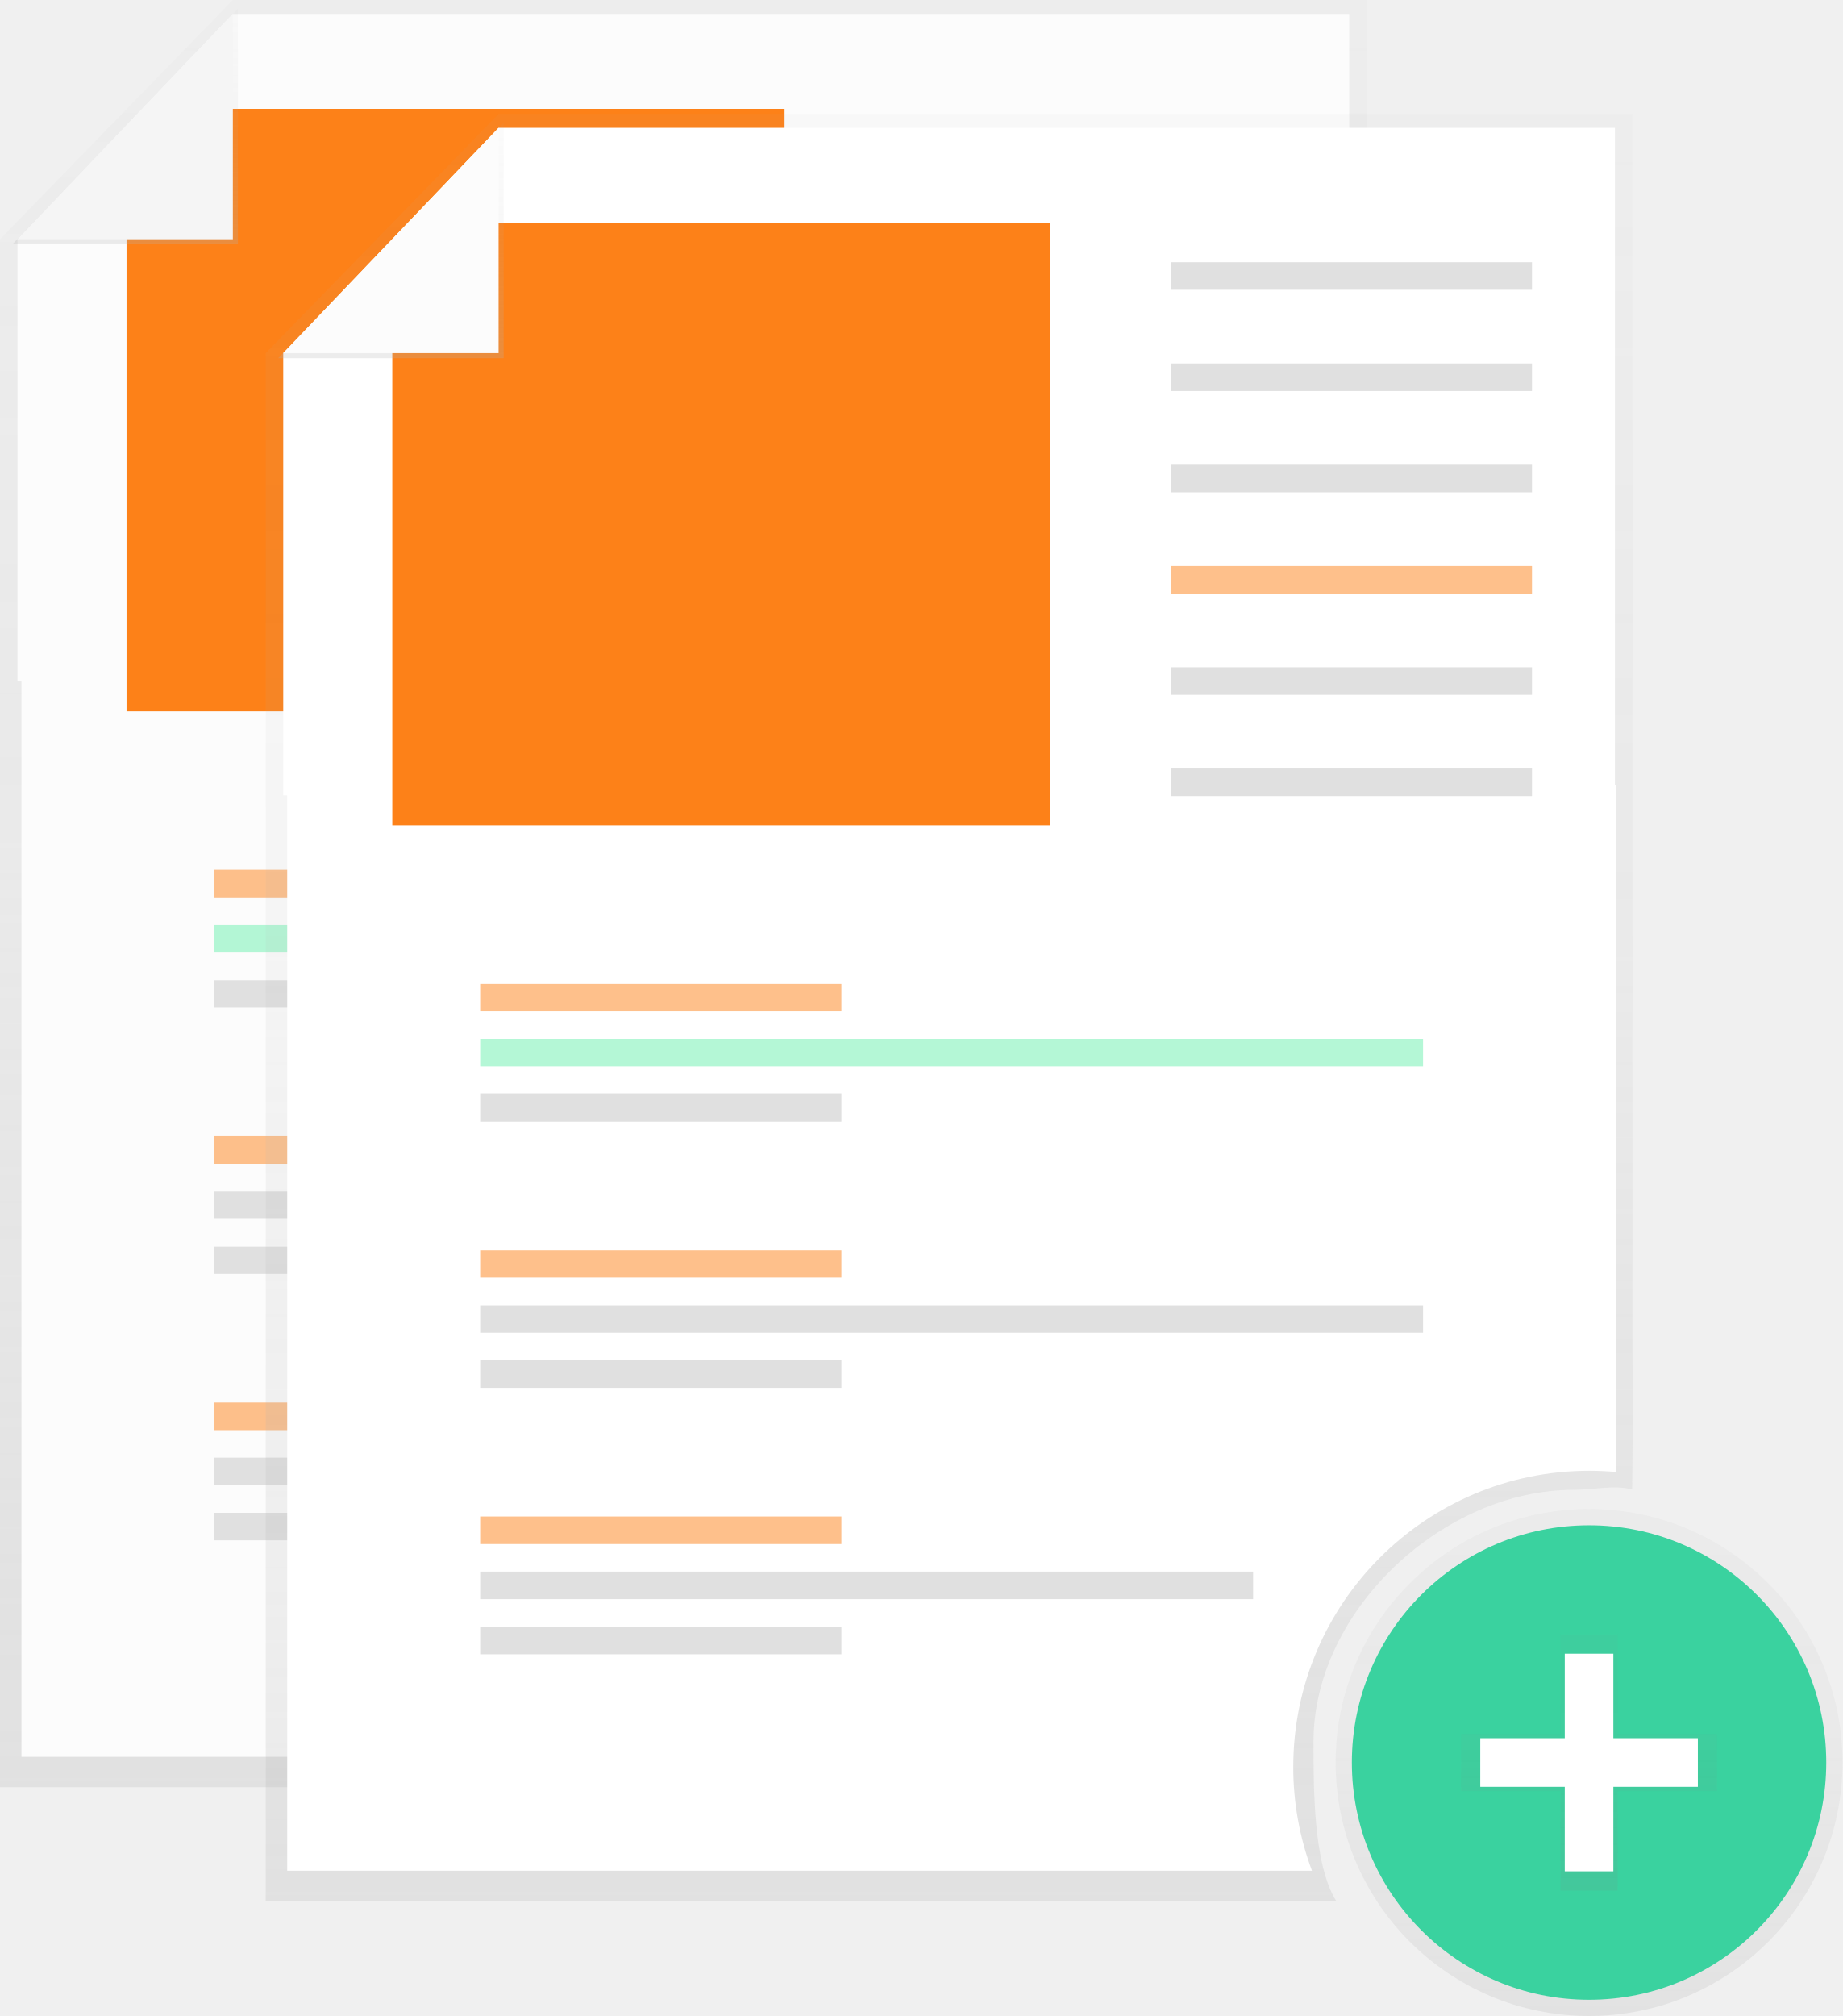
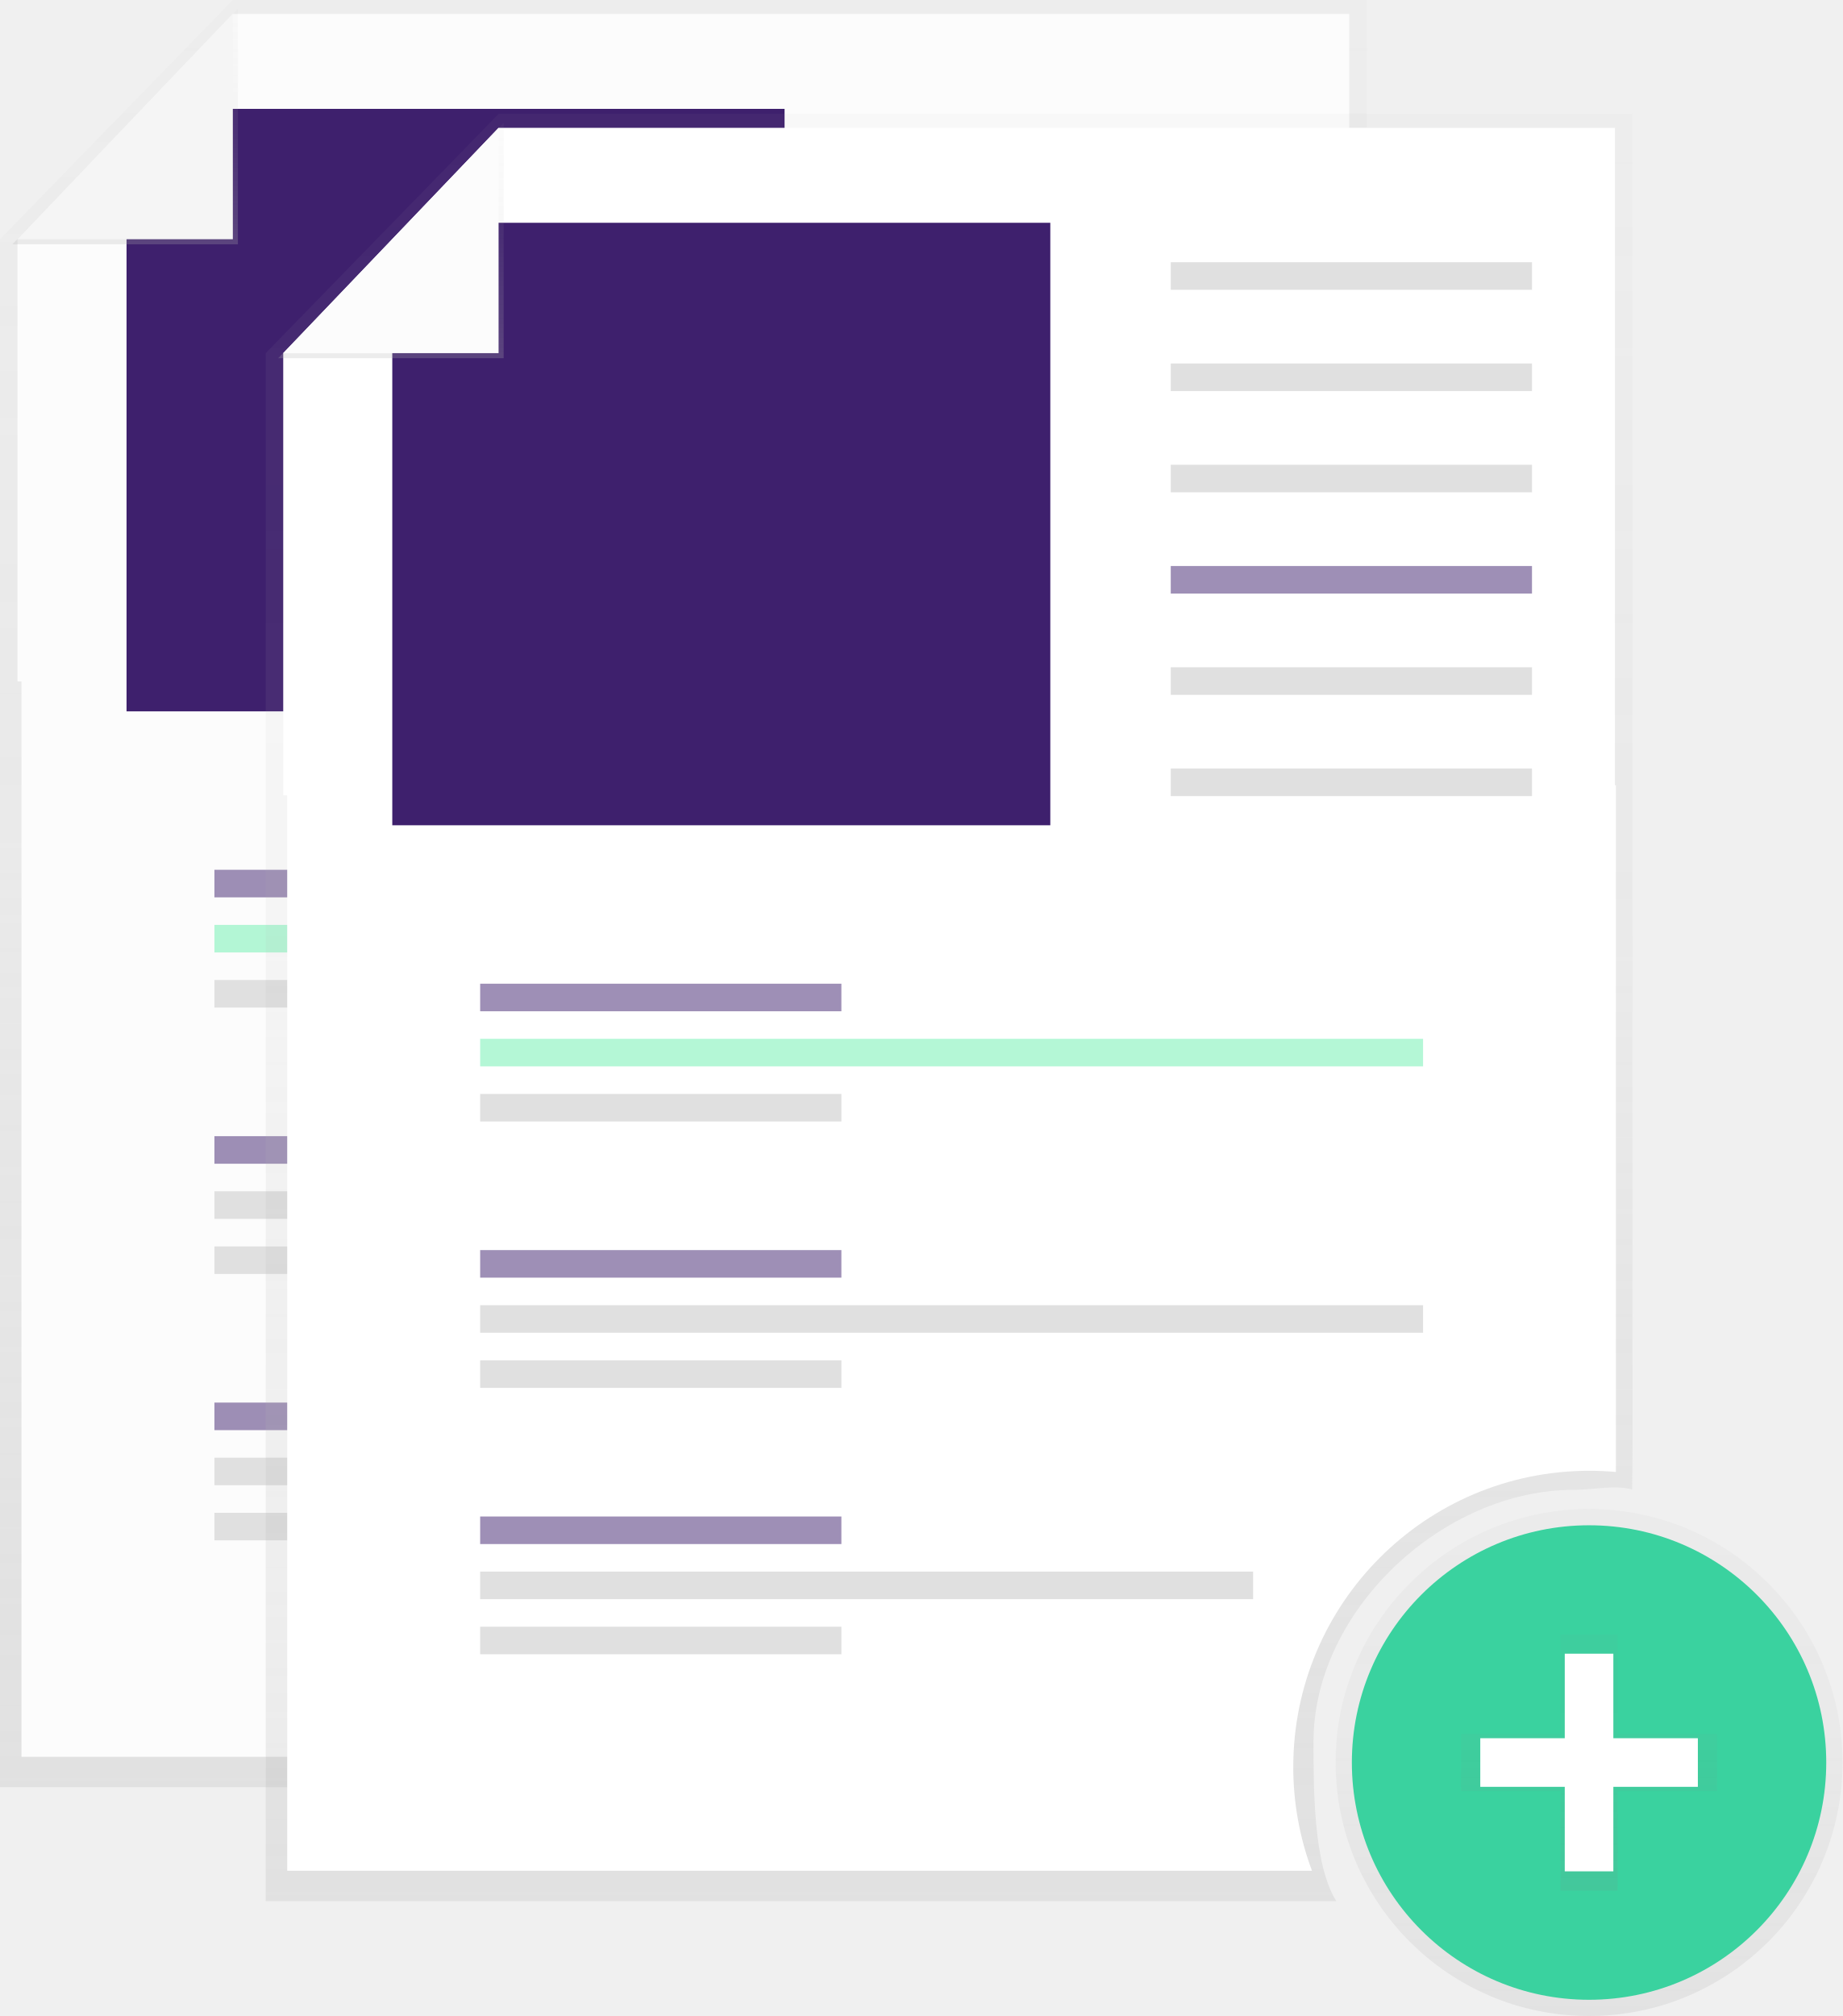
<svg xmlns="http://www.w3.org/2000/svg" xmlns:xlink="http://www.w3.org/1999/xlink" id="72abf1fc-af5c-4a12-adab-83afeedac95e" data-name="Layer 1" width="728" height="796.38" viewBox="0 0 728 796.38">
  <defs>
    <linearGradient id="44dab5fe-2df9-47ba-adb2-140775afca0e" x1="506" y1="757.81" x2="506" y2="51.81" gradientUnits="userSpaceOnUse">
      <stop offset="0" stop-color="#b3b3b3" stop-opacity="0.25" />
      <stop offset="0.54" stop-color="#b3b3b3" stop-opacity="0.1" />
      <stop offset="1" stop-color="#b3b3b3" stop-opacity="0.05" />
    </linearGradient>
    <linearGradient id="b071ddd1-33a6-4512-b8b6-1cee124e019a" x1="49.46" y1="96.5" x2="49.46" y2="3.5" xlink:href="#44dab5fe-2df9-47ba-adb2-140775afca0e" />
    <linearGradient id="d200849e-56d5-45c5-85eb-e9070e3330a6" x1="627.87" y1="796.38" x2="627.87" y2="596.12" gradientUnits="userSpaceOnUse">
      <stop offset="0" stop-color="gray" stop-opacity="0.25" />
      <stop offset="0.54" stop-color="gray" stop-opacity="0.12" />
      <stop offset="1" stop-color="gray" stop-opacity="0.1" />
    </linearGradient>
    <linearGradient id="39846f9a-c4dd-4a41-91c8-743bb7d77e65" x1="627.87" y1="746.82" x2="627.87" y2="645.68" xlink:href="#d200849e-56d5-45c5-85eb-e9070e3330a6" />
    <linearGradient id="af8f0828-33b7-4bd6-b50f-ae3d37501acf" x1="611" y1="802.81" x2="611" y2="96.81" xlink:href="#44dab5fe-2df9-47ba-adb2-140775afca0e" />
    <linearGradient id="152252ce-949a-4e00-886c-6a46b2444b40" x1="154.46" y1="141.5" x2="154.46" y2="48.5" xlink:href="#44dab5fe-2df9-47ba-adb2-140775afca0e" />
  </defs>
  <path d="M650,694.81c0-51.76,51.11-99.48,102.87-99.48,7.93,0,15.62-2,23-.16.1-2.26.16-15.54.16-17.82V51.81H328l-92,94.5v611.5H659C649.9,743.37,650,713.15,650,694.81Z" transform="translate(-236 -51.81)" fill="url(#44dab5fe-2df9-47ba-adb2-140775afca0e)" />
  <path d="M642,704.81a117,117,0,0,1,117-117c3.53,0,7,.17,10.48.47V317h-525V745.81H649.39A116.74,116.74,0,0,1,642,704.81Z" transform="translate(-236 -51.81)" fill="#fcfcfc" />
  <polygon points="533.09 269.19 6.91 269.19 6.91 94.5 92 5.5 533.09 5.5 533.09 269.19" fill="#fcfcfc" />
  <rect x="357.59" y="58.59" width="142.73" height="10.89" fill="#e0e0e0" />
  <rect x="357.59" y="98.59" width="142.73" height="10.89" fill="#e0e0e0" />
  <rect x="357.59" y="138.59" width="142.73" height="10.89" fill="#e0e0e0" />
-   <rect x="357.59" y="178.59" width="142.73" height="10.89" fill="#fd8118" opacity="0.5" />
+   <rect x="357.59" y="178.59" width="142.73" height="10.89" fill="#3e206d" opacity="0.5" />
  <rect x="357.59" y="218.59" width="142.73" height="10.89" fill="#e0e0e0" />
  <rect x="357.59" y="258.59" width="142.73" height="10.89" fill="#e0e0e0" />
-   <rect x="84.72" y="343.59" width="142.73" height="10.89" fill="#fd8118" opacity="0.5" />
+   <rect x="84.72" y="343.59" width="142.73" height="10.89" fill="#3e206d" opacity="0.5" />
  <rect x="84.72" y="387.13" width="142.73" height="10.89" fill="#e0e0e0" />
  <rect x="84.72" y="365.36" width="372.56" height="10.89" fill="#69f0ae" opacity="0.5" />
-   <rect x="84.72" y="448.82" width="142.73" height="10.89" fill="#fd8118" opacity="0.5" />
+   <rect x="84.72" y="448.82" width="142.73" height="10.89" fill="#3e206d" opacity="0.5" />
  <rect x="84.72" y="492.37" width="142.73" height="10.89" fill="#e0e0e0" />
  <rect x="84.72" y="470.59" width="372.56" height="10.89" fill="#e0e0e0" />
-   <rect x="84.72" y="554.06" width="142.73" height="10.89" fill="#fd8118" opacity="0.5" />
+   <rect x="84.72" y="554.06" width="142.73" height="10.89" fill="#3e206d" opacity="0.5" />
  <rect x="84.72" y="597.6" width="142.73" height="10.89" fill="#e0e0e0" />
  <rect x="84.72" y="575.83" width="305.41" height="10.89" fill="#e0e0e0" />
-   <polygon points="310 281 50 281 50 54 59 43 79.75 43 310 43 310 281" fill="#fd8118" />
+   <polygon points="310 281 50 281 50 54 59 43 79.75 43 310 43 310 281" fill="#3e206d" />
  <polygon points="4.91 96.5 94 96.5 94 3.5 4.91 96.5" fill="url(#b071ddd1-33a6-4512-b8b6-1cee124e019a)" />
  <polygon points="6.91 94.5 92 94.5 92 5.5 6.91 94.5" fill="#f5f5f5" />
  <g opacity="0.5">
    <circle cx="627.87" cy="696.25" r="100.13" fill="url(#d200849e-56d5-45c5-85eb-e9070e3330a6)" />
  </g>
  <circle cx="627.87" cy="696.25" r="93.72" fill="#3ad29f" />
  <g opacity="0.5">
    <polygon points="678.44 684.95 639.16 684.95 639.16 645.68 616.58 645.68 616.58 684.95 577.3 684.95 577.3 707.54 616.58 707.54 616.58 746.82 639.16 746.82 639.16 707.54 678.44 707.54 678.44 684.95" fill="url(#39846f9a-c4dd-4a41-91c8-743bb7d77e65)" />
  </g>
  <rect x="618.27" y="653.26" width="19.2" height="85.97" fill="#fff" />
  <rect x="854.27" y="705.07" width="19.2" height="85.97" transform="translate(1375.93 -167.62) rotate(90)" fill="#fff" />
  <path d="M755,739.81c0-51.76,51.11-99.48,102.87-99.48,7.93,0,15.62-2,23-.16.1-2.26.16-15.54.16-17.82V96.81H433l-92,94.5v611.5H764C754.9,788.37,755,758.15,755,739.81Z" transform="translate(-236 -51.81)" fill="url(#af8f0828-33b7-4bd6-b50f-ae3d37501acf)" />
  <path d="M747,749.81a117,117,0,0,1,117-117c3.53,0,7,.17,10.48.47V362h-525V790.81H754.39A116.74,116.74,0,0,1,747,749.81Z" transform="translate(-236 -51.81)" fill="#fff" />
  <polygon points="638.09 314.19 111.91 314.19 111.91 139.5 197 50.5 638.09 50.5 638.09 314.19" fill="#fff" />
  <rect x="462.59" y="103.59" width="142.73" height="10.89" fill="#e0e0e0" />
  <rect x="462.59" y="143.59" width="142.73" height="10.89" fill="#e0e0e0" />
  <rect x="462.59" y="183.59" width="142.73" height="10.89" fill="#e0e0e0" />
-   <rect x="462.59" y="223.59" width="142.73" height="10.89" fill="#fd8118" opacity="0.5" />
+   <rect x="462.59" y="223.59" width="142.73" height="10.89" fill="#3e206d" opacity="0.5" />
  <rect x="462.59" y="263.59" width="142.73" height="10.89" fill="#e0e0e0" />
  <rect x="462.59" y="303.59" width="142.73" height="10.89" fill="#e0e0e0" />
-   <rect x="189.72" y="388.59" width="142.73" height="10.89" fill="#fd8118" opacity="0.5" />
+   <rect x="189.72" y="388.59" width="142.73" height="10.89" fill="#3e206d" opacity="0.5" />
  <rect x="189.72" y="432.13" width="142.73" height="10.89" fill="#e0e0e0" />
  <rect x="189.72" y="410.36" width="372.56" height="10.89" fill="#69f0ae" opacity="0.5" />
-   <rect x="189.72" y="493.82" width="142.73" height="10.89" fill="#fd8118" opacity="0.5" />
+   <rect x="189.72" y="493.82" width="142.73" height="10.89" fill="#3e206d" opacity="0.5" />
  <rect x="189.72" y="537.37" width="142.73" height="10.89" fill="#e0e0e0" />
  <rect x="189.72" y="515.59" width="372.56" height="10.89" fill="#e0e0e0" />
-   <rect x="189.72" y="599.06" width="142.73" height="10.89" fill="#fd8118" opacity="0.5" />
+   <rect x="189.72" y="599.06" width="142.73" height="10.89" fill="#3e206d" opacity="0.5" />
  <rect x="189.72" y="642.6" width="142.73" height="10.89" fill="#e0e0e0" />
  <rect x="189.72" y="620.83" width="305.41" height="10.89" fill="#e0e0e0" />
-   <polygon points="415 326 155 326 155 99 164 88 184.75 88 415 88 415 326" fill="#fd8118" />
+   <polygon points="415 326 155 326 155 99 164 88 184.75 88 415 88 415 326" fill="#3e206d" />
  <polygon points="109.91 141.5 199 141.5 199 48.5 109.91 141.5" fill="url(#152252ce-949a-4e00-886c-6a46b2444b40)" />
  <polygon points="111.91 139.5 197 139.5 197 50.5 111.91 139.5" fill="#fcfcfc" />
</svg>
